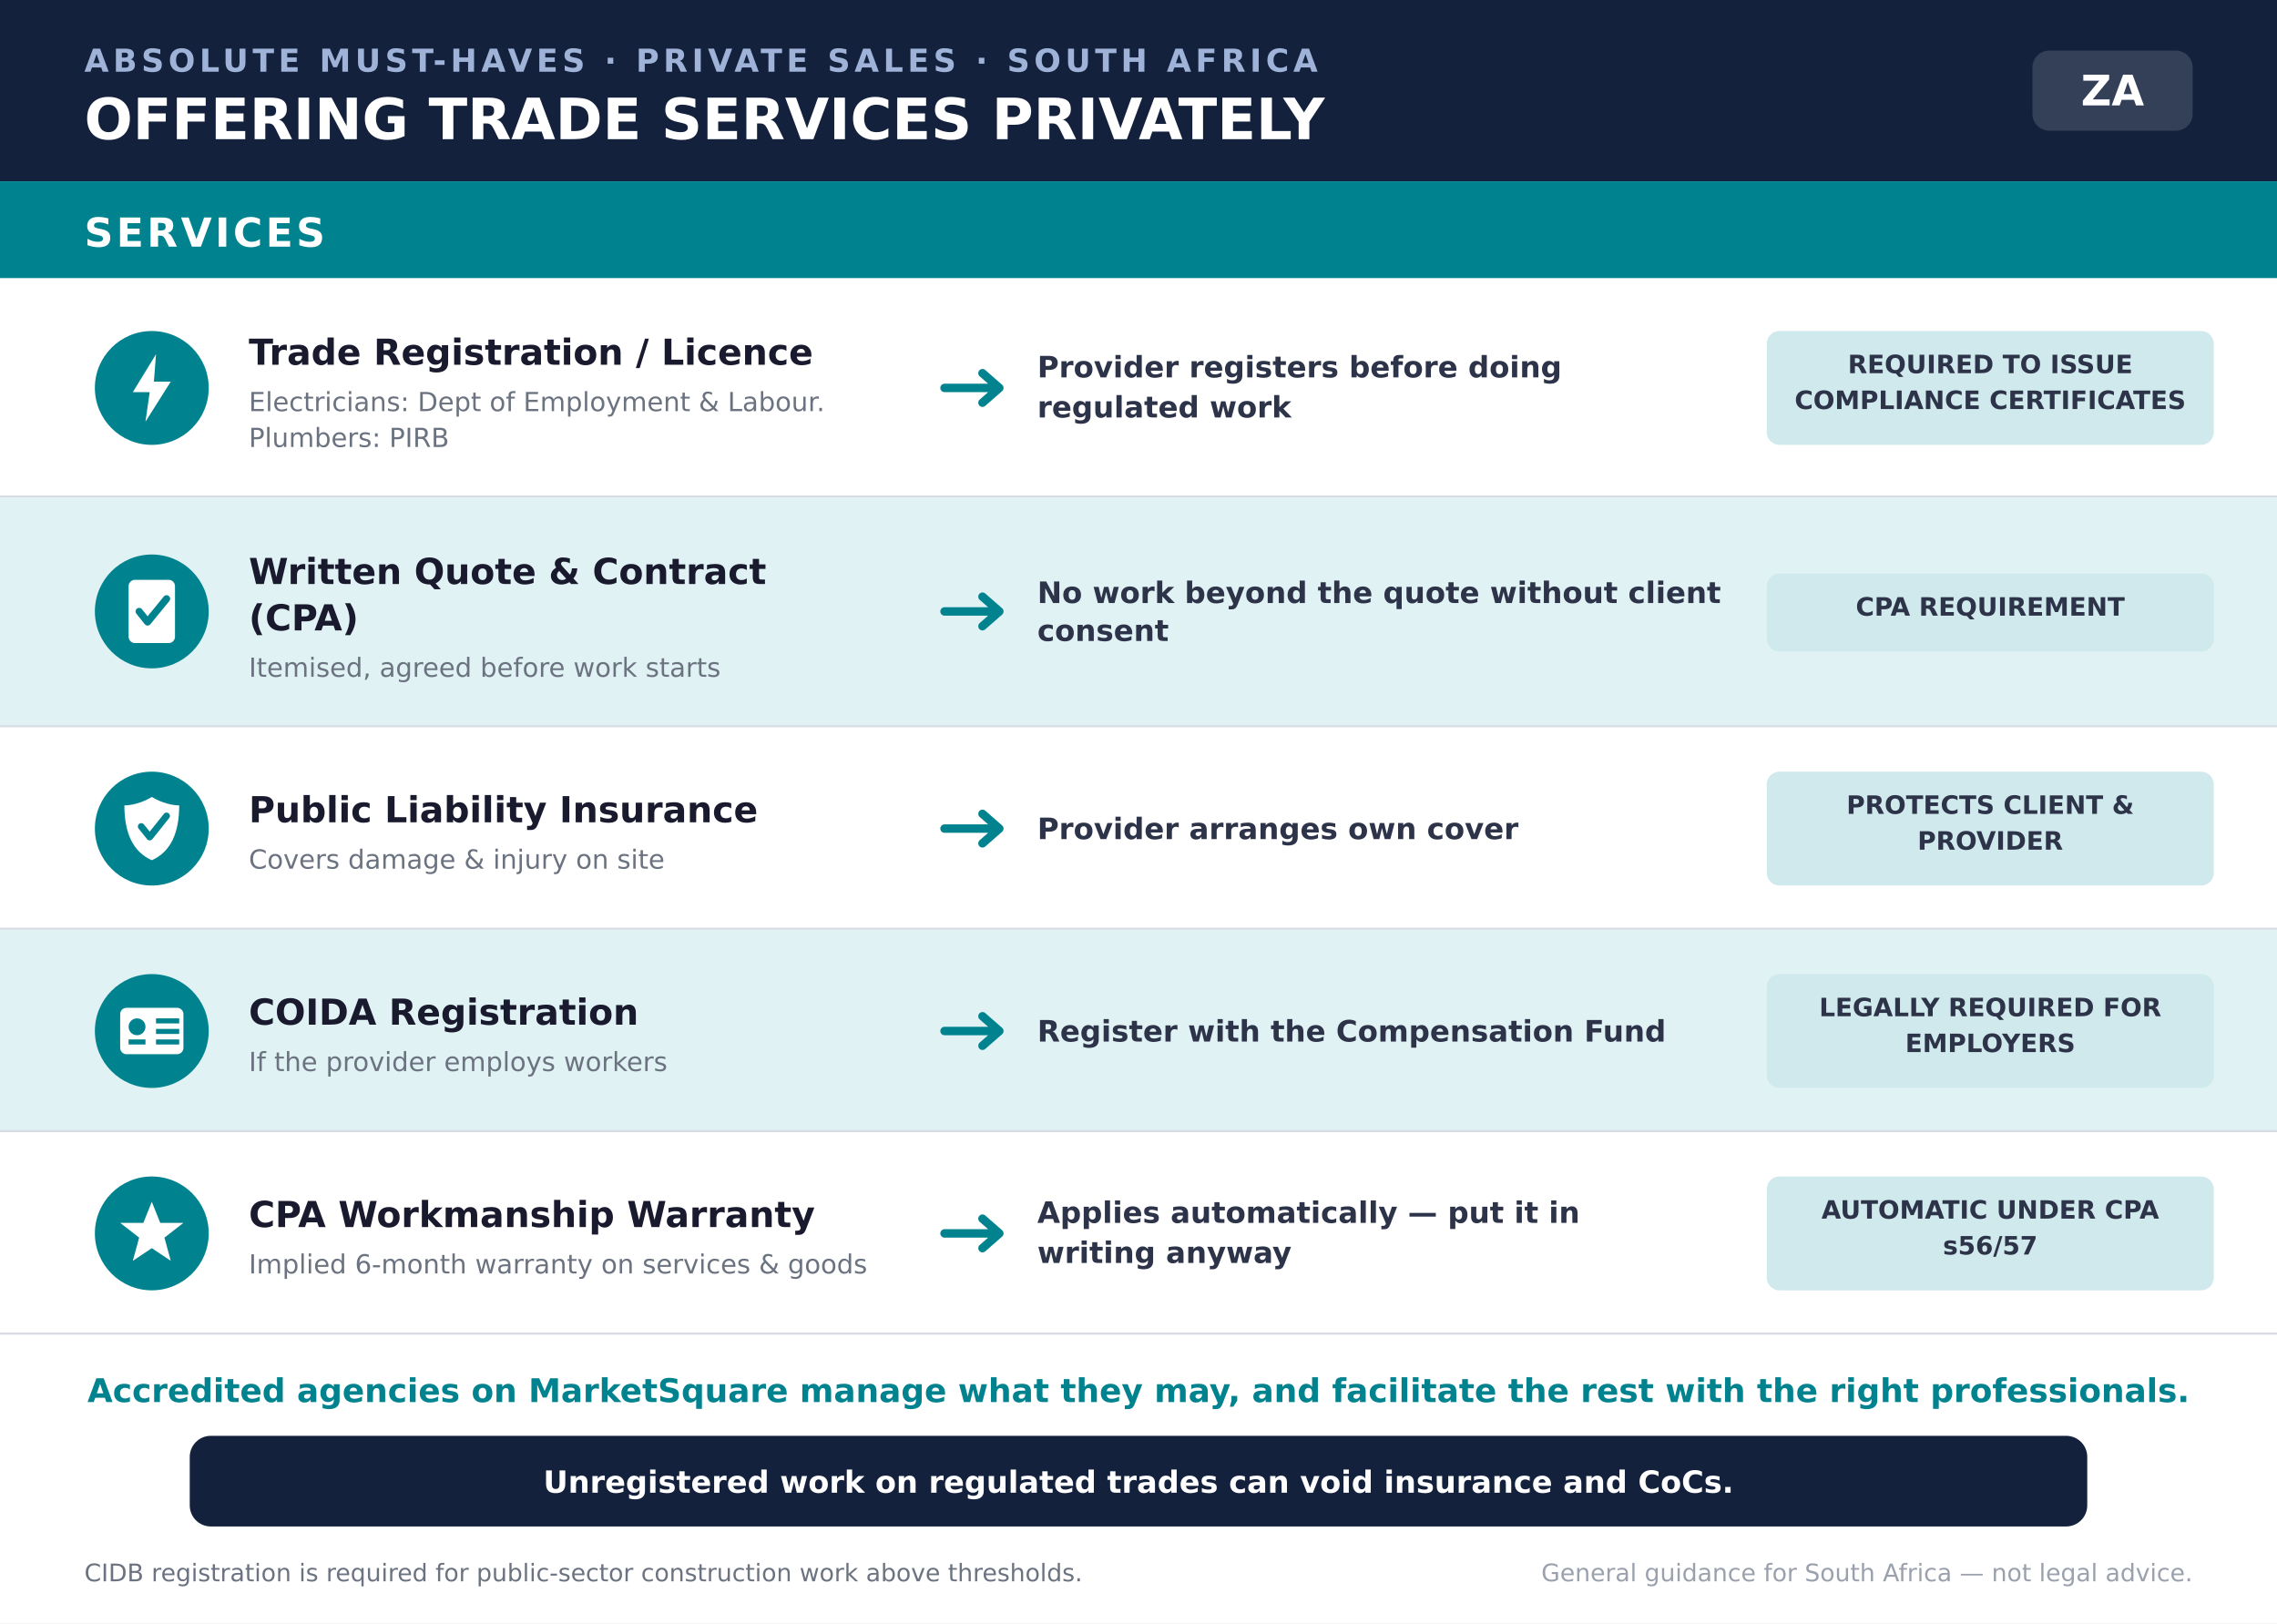
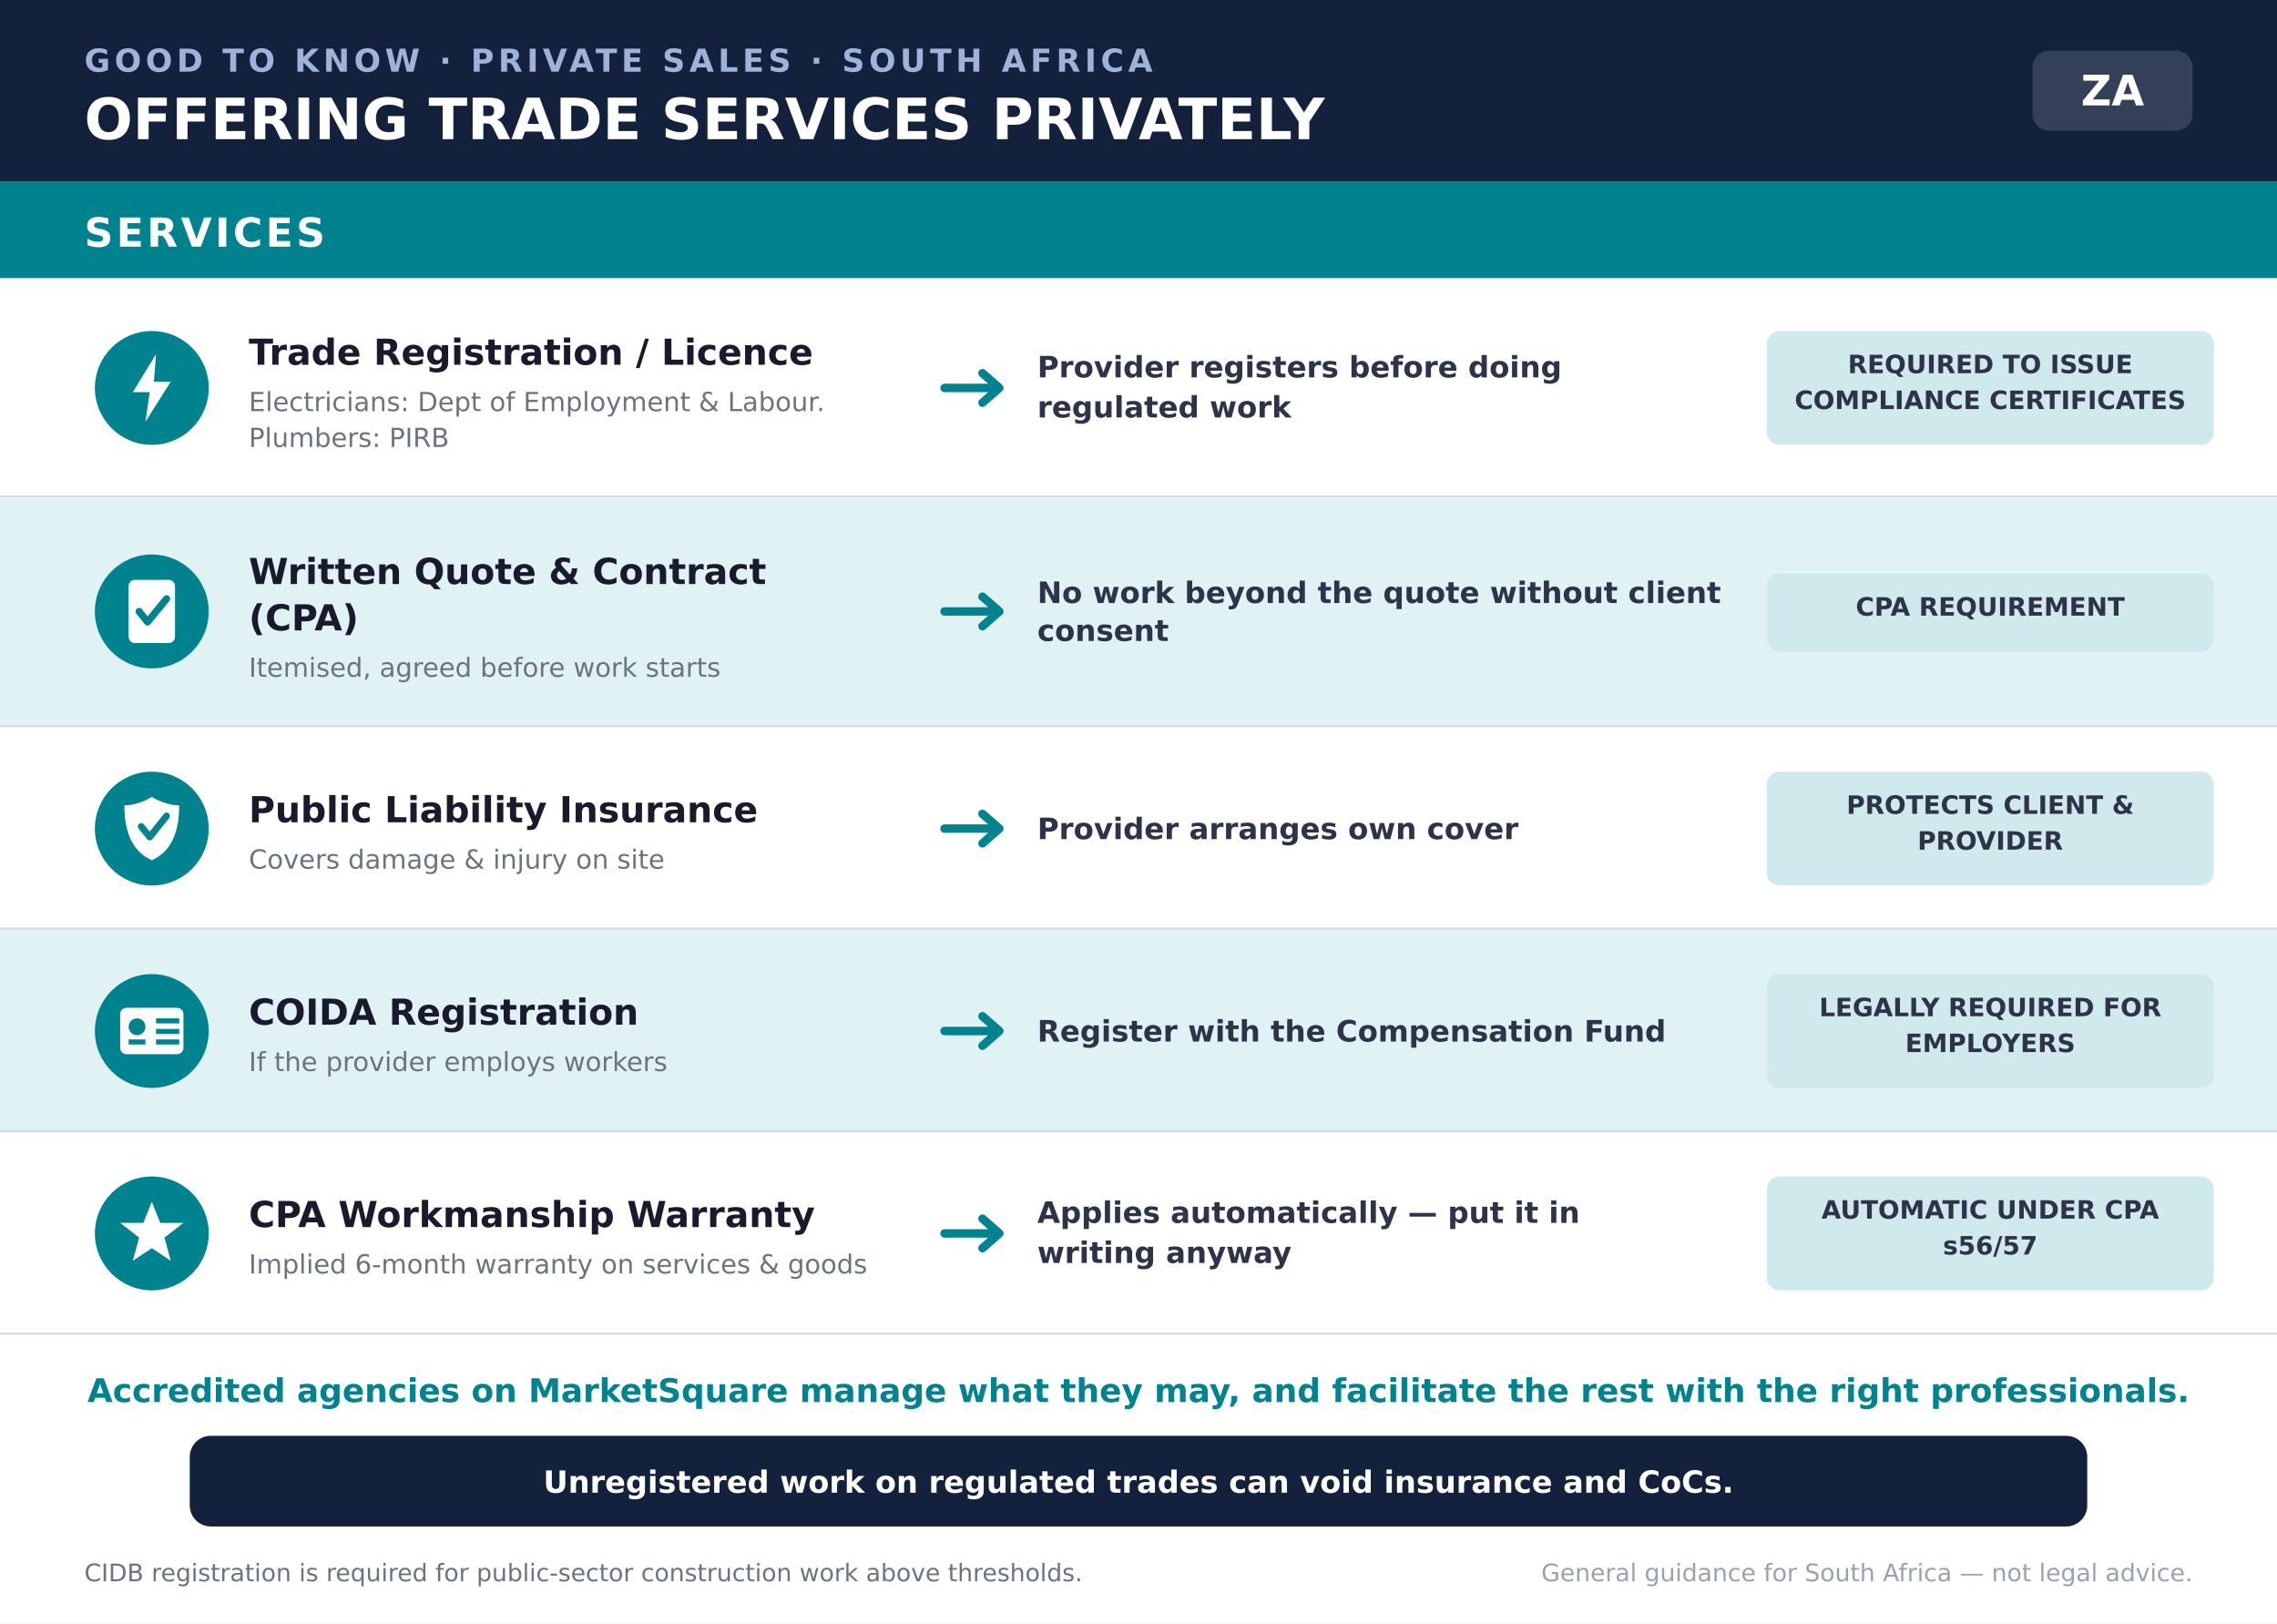
<svg xmlns="http://www.w3.org/2000/svg" width="1080" height="770" viewBox="0 0 1080 770">
  <rect width="1080" height="770" fill="#ffffff" />
  <rect x="0" y="0" width="1080" height="86" fill="#14213d" />
-   <text x="40" y="34" font-family="DejaVu Sans" font-size="15" font-weight="bold" fill="#9fb3d9" letter-spacing="2">ABSOLUTE MUST-HAVES · PRIVATE SALES · SOUTH AFRICA</text>
+   <text x="40" y="34" font-family="DejaVu Sans" font-size="15" font-weight="bold" fill="#9fb3d9" letter-spacing="2">GOOD TO KNOW · PRIVATE SALES · SOUTH AFRICA</text>
  <text x="40" y="66" font-family="DejaVu Sans" font-size="27" font-weight="bold" fill="#ffffff">OFFERING TRADE SERVICES PRIVATELY</text>
  <rect x="964" y="24" width="76" height="38" rx="8" fill="#ffffff" opacity="0.14" />
  <text x="1002" y="50" font-family="DejaVu Sans" font-size="20" font-weight="bold" fill="#ffffff" text-anchor="middle">ZA</text>
  <rect x="0" y="86" width="1080" height="46" fill="#00838f" />
  <text x="40" y="117" font-family="DejaVu Sans" font-size="19" font-weight="bold" fill="#ffffff" letter-spacing="1.5">SERVICES</text>
  <rect x="0" y="132" width="1080" height="104" fill="#ffffff" />
  <circle cx="72" cy="184" r="27" fill="#00838f" />
  <g transform="translate(72,184)">
    <path d="M 2,-16 L -9,2 L -1,2 L -3,16 L 9,-3 L 1,-3 Z" fill="#fff" />
  </g>
  <text x="118" y="173" font-family="DejaVu Sans" font-size="17" font-weight="bold" fill="#1a1a2e">Trade Registration / Licence</text>
  <text x="118" y="195" font-family="DejaVu Sans" font-size="12.5" fill="#6b7280">Electricians: Dept of Employment &amp; Labour.</text>
  <text x="118" y="212" font-family="DejaVu Sans" font-size="12.5" fill="#6b7280">Plumbers: PIRB</text>
  <path d="M 448,184 h 26 m -8,-7 l 8,7 l -8,7" stroke="#00838f" stroke-width="4" fill="none" stroke-linecap="round" stroke-linejoin="round" />
  <text x="492" y="179" font-family="DejaVu Sans" font-size="14" font-weight="bold" fill="#2d3348">Provider registers before doing</text>
  <text x="492" y="198" font-family="DejaVu Sans" font-size="14" font-weight="bold" fill="#2d3348">regulated work</text>
  <rect x="838" y="157" width="212" height="54" rx="6" fill="#cfe9ec" />
  <text x="944" y="177" font-family="DejaVu Sans" font-size="12" font-weight="bold" fill="#2d3348" text-anchor="middle">REQUIRED TO ISSUE</text>
  <text x="944" y="194" font-family="DejaVu Sans" font-size="12" font-weight="bold" fill="#2d3348" text-anchor="middle">COMPLIANCE CERTIFICATES</text>
  <rect x="0" y="235" width="1080" height="1" fill="#d8dbe4" />
  <rect x="0" y="236" width="1080" height="109" fill="#e0f2f4" />
  <circle cx="72" cy="290" r="27" fill="#00838f" />
  <g transform="translate(72,290)">
    <rect x="-11" y="-15" width="22" height="30" rx="3" fill="#fff" />
    <path d="M -6,0 L -2,5 L 7,-6" fill="none" stroke="#00838f" stroke-width="3.4" stroke-linecap="round" stroke-linejoin="round" />
  </g>
  <text x="118" y="277" font-family="DejaVu Sans" font-size="17" font-weight="bold" fill="#1a1a2e">Written Quote &amp; Contract</text>
  <text x="118" y="299" font-family="DejaVu Sans" font-size="17" font-weight="bold" fill="#1a1a2e">(CPA)</text>
  <text x="118" y="321" font-family="DejaVu Sans" font-size="12.5" fill="#6b7280">Itemised, agreed before work starts</text>
  <path d="M 448,290 h 26 m -8,-7 l 8,7 l -8,7" stroke="#00838f" stroke-width="4" fill="none" stroke-linecap="round" stroke-linejoin="round" />
  <text x="492" y="286" font-family="DejaVu Sans" font-size="14" font-weight="bold" fill="#2d3348">No work beyond the quote without client</text>
  <text x="492" y="304" font-family="DejaVu Sans" font-size="14" font-weight="bold" fill="#2d3348">consent</text>
  <rect x="838" y="272" width="212" height="37" rx="6" fill="#cfe9ec" />
  <text x="944" y="292" font-family="DejaVu Sans" font-size="12" font-weight="bold" fill="#2d3348" text-anchor="middle">CPA REQUIREMENT</text>
  <rect x="0" y="344" width="1080" height="1" fill="#d8dbe4" />
  <rect x="0" y="345" width="1080" height="96" fill="#ffffff" />
  <circle cx="72" cy="393" r="27" fill="#00838f" />
  <g transform="translate(72,393)">
    <path d="M 0,-15 C 5,-12 10,-11 13,-11 C 13,2 9,11 0,15 C -9,11 -13,2 -13,-11 C -10,-11 -5,-12 0,-15 Z" fill="#fff" />
    <path d="M -5,-1 L -1,4 L 7,-6" fill="none" stroke="#00838f" stroke-width="3.2" stroke-linecap="round" stroke-linejoin="round" />
  </g>
  <text x="118" y="390" font-family="DejaVu Sans" font-size="17" font-weight="bold" fill="#1a1a2e">Public Liability Insurance</text>
  <text x="118" y="412" font-family="DejaVu Sans" font-size="12.5" fill="#6b7280">Covers damage &amp; injury on site</text>
  <path d="M 448,393 h 26 m -8,-7 l 8,7 l -8,7" stroke="#00838f" stroke-width="4" fill="none" stroke-linecap="round" stroke-linejoin="round" />
  <text x="492" y="398" font-family="DejaVu Sans" font-size="14" font-weight="bold" fill="#2d3348">Provider arranges own cover</text>
  <rect x="838" y="366" width="212" height="54" rx="6" fill="#cfe9ec" />
  <text x="944" y="386" font-family="DejaVu Sans" font-size="12" font-weight="bold" fill="#2d3348" text-anchor="middle">PROTECTS CLIENT &amp;</text>
  <text x="944" y="403" font-family="DejaVu Sans" font-size="12" font-weight="bold" fill="#2d3348" text-anchor="middle">PROVIDER</text>
  <rect x="0" y="440" width="1080" height="1" fill="#d8dbe4" />
  <rect x="0" y="441" width="1080" height="96" fill="#e0f2f4" />
  <circle cx="72" cy="489" r="27" fill="#00838f" />
  <g transform="translate(72,489)">
    <rect x="-15" y="-11" width="30" height="22" rx="3" fill="#fff" />
    <circle cx="-7" cy="-2" r="4" fill="#00838f" />
    <rect x="-11" y="4" width="8" height="2.4" fill="#00838f" />
    <rect x="2" y="-6" width="11" height="2.4" fill="#00838f" />
    <rect x="2" y="-1" width="11" height="2.4" fill="#00838f" />
    <rect x="2" y="4" width="11" height="2.4" fill="#00838f" />
  </g>
  <text x="118" y="486" font-family="DejaVu Sans" font-size="17" font-weight="bold" fill="#1a1a2e">COIDA Registration</text>
  <text x="118" y="508" font-family="DejaVu Sans" font-size="12.5" fill="#6b7280">If the provider employs workers</text>
  <path d="M 448,489 h 26 m -8,-7 l 8,7 l -8,7" stroke="#00838f" stroke-width="4" fill="none" stroke-linecap="round" stroke-linejoin="round" />
  <text x="492" y="494" font-family="DejaVu Sans" font-size="14" font-weight="bold" fill="#2d3348">Register with the Compensation Fund</text>
  <rect x="838" y="462" width="212" height="54" rx="6" fill="#cfe9ec" />
  <text x="944" y="482" font-family="DejaVu Sans" font-size="12" font-weight="bold" fill="#2d3348" text-anchor="middle">LEGALLY REQUIRED FOR</text>
  <text x="944" y="499" font-family="DejaVu Sans" font-size="12" font-weight="bold" fill="#2d3348" text-anchor="middle">EMPLOYERS</text>
  <rect x="0" y="536" width="1080" height="1" fill="#d8dbe4" />
  <rect x="0" y="537" width="1080" height="96" fill="#ffffff" />
  <circle cx="72" cy="585" r="27" fill="#00838f" />
  <g transform="translate(72,585)">
    <path d="M 0,-15 L 4,-5 L 15,-5 L 6,2 L 9,13 L 0,7 L -9,13 L -6,2 L -15,-5 L -4,-5 Z" fill="#fff" />
  </g>
  <text x="118" y="582" font-family="DejaVu Sans" font-size="17" font-weight="bold" fill="#1a1a2e">CPA Workmanship Warranty</text>
  <text x="118" y="604" font-family="DejaVu Sans" font-size="12.5" fill="#6b7280">Implied 6-month warranty on services &amp; goods</text>
  <path d="M 448,585 h 26 m -8,-7 l 8,7 l -8,7" stroke="#00838f" stroke-width="4" fill="none" stroke-linecap="round" stroke-linejoin="round" />
  <text x="492" y="580" font-family="DejaVu Sans" font-size="14" font-weight="bold" fill="#2d3348">Applies automatically — put it in</text>
  <text x="492" y="599" font-family="DejaVu Sans" font-size="14" font-weight="bold" fill="#2d3348">writing anyway</text>
  <rect x="838" y="558" width="212" height="54" rx="6" fill="#cfe9ec" />
  <text x="944" y="578" font-family="DejaVu Sans" font-size="12" font-weight="bold" fill="#2d3348" text-anchor="middle">AUTOMATIC UNDER CPA</text>
  <text x="944" y="595" font-family="DejaVu Sans" font-size="12" font-weight="bold" fill="#2d3348" text-anchor="middle">s56/57</text>
  <rect x="0" y="632" width="1080" height="1" fill="#d8dbe4" />
  <text x="540.0" y="665" font-family="DejaVu Sans" font-size="15.5" font-weight="bold" fill="#00838f" text-anchor="middle">Accredited agencies on MarketSquare manage what they may, and facilitate the rest with the right professionals.</text>
  <rect x="90" y="681" width="900" height="43" rx="10" fill="#14213d" />
  <text x="540.0" y="708" font-family="DejaVu Sans" font-size="14.5" font-weight="bold" fill="#ffffff" text-anchor="middle">Unregistered work on regulated trades can void insurance and CoCs.</text>
  <text x="40" y="750" font-family="DejaVu Sans" font-size="11.5" fill="#6b7280">CIDB registration is required for public-sector construction work above thresholds.</text>
  <text x="1040" y="750" font-family="DejaVu Sans" font-size="11.5" fill="#9aa1ad" text-anchor="end">General guidance for South Africa — not legal advice.</text>
</svg>
